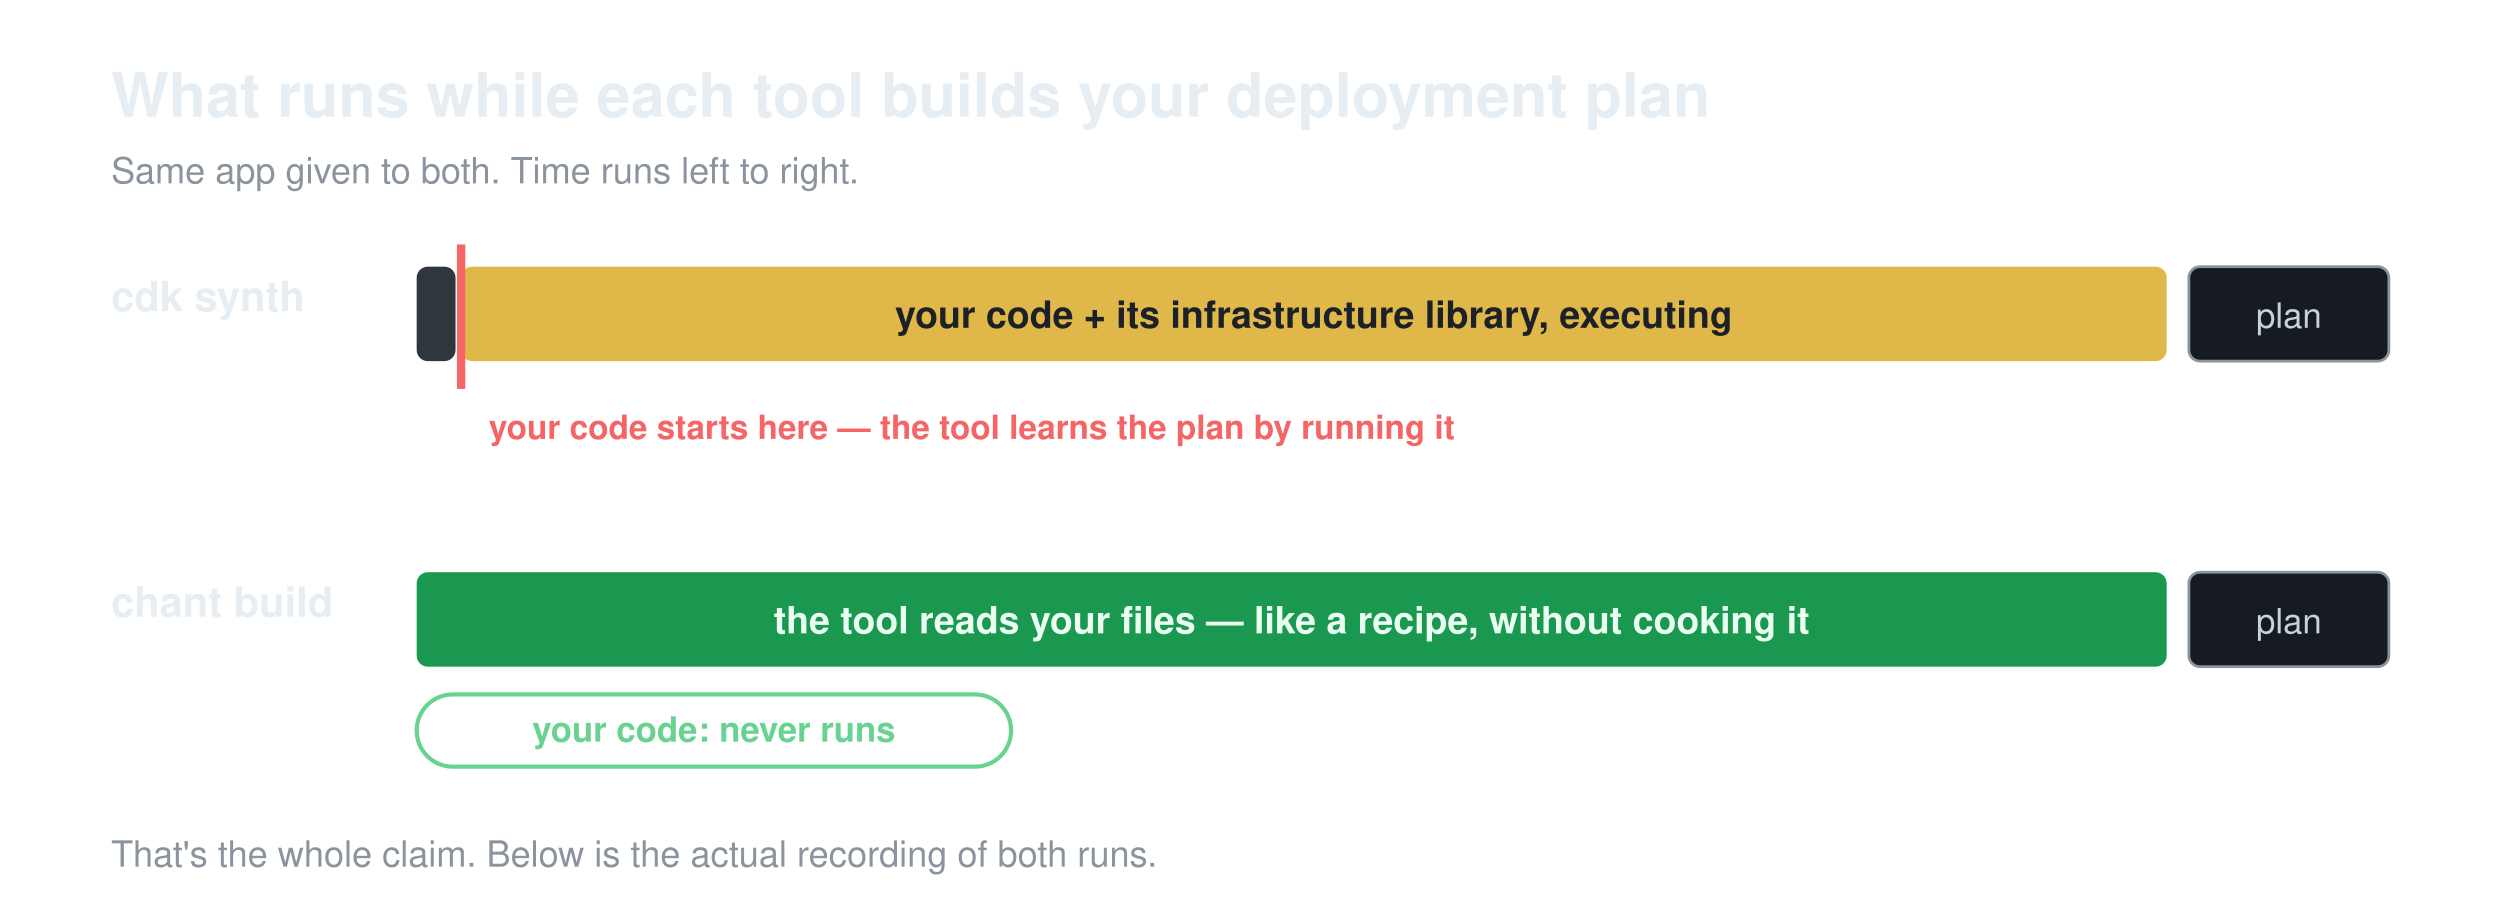
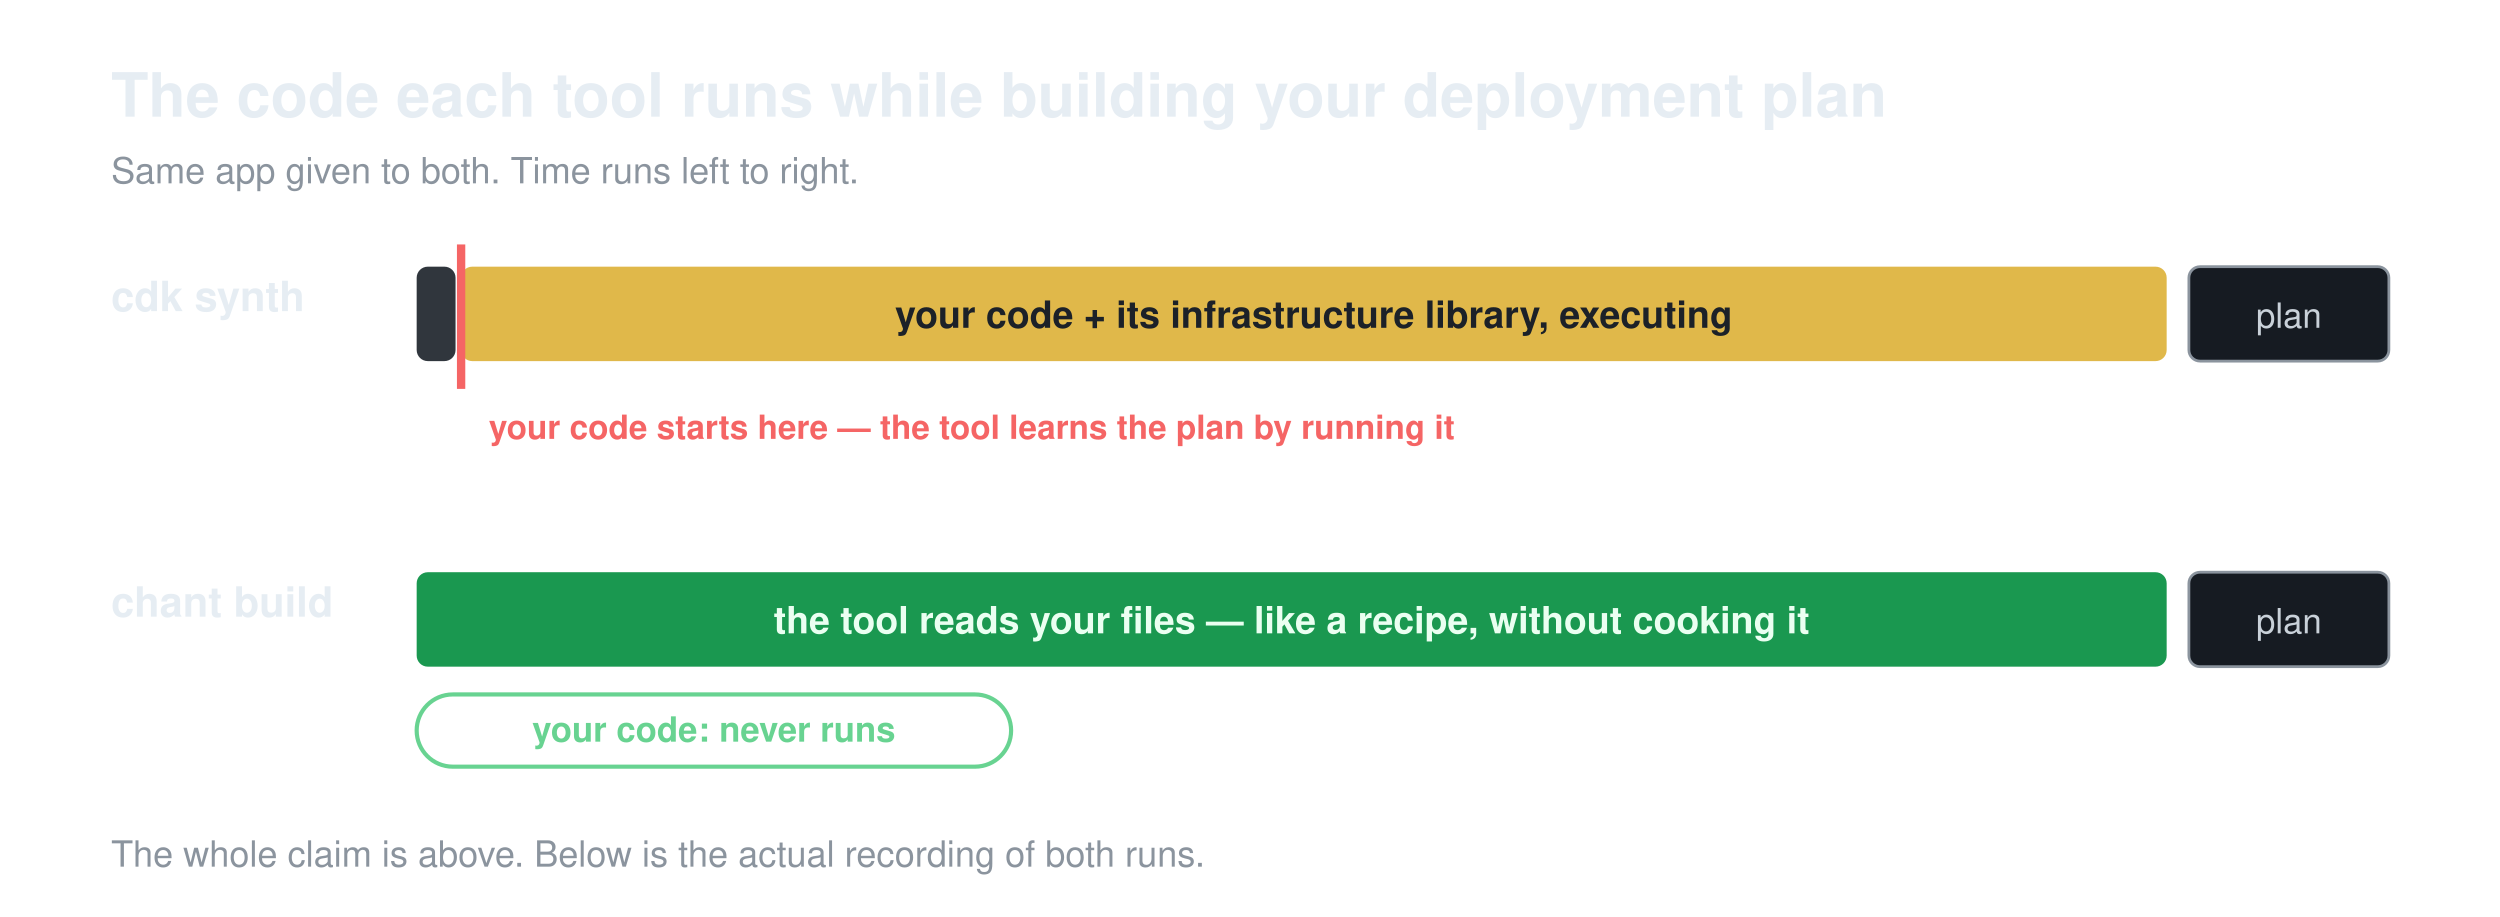
<svg xmlns="http://www.w3.org/2000/svg" viewBox="0 0 900 330" font-family="-apple-system, Segoe UI, Helvetica, Arial, sans-serif">
  <defs>
    <marker id="larrow" markerWidth="10" markerHeight="10" refX="7" refY="3" orient="auto" markerUnits="strokeWidth">
      <path d="M0,0 L7,3 L0,6 Z" fill="#e0b84a" />
    </marker>
  </defs>
-   <text x="40" y="42" font-size="22" font-weight="700" fill="#e6edf3">What runs while each tool builds your deployment plan</text>
+   <text x="40" y="42" font-size="22" font-weight="700" fill="#e6edf3">The code each tool runs while building your deployment plan</text>
  <text x="40" y="66" font-size="13" fill="#8b949e">Same app given to both. Time runs left to right.</text>
  <text x="40" y="112" font-size="15" font-weight="700" fill="#e6edf3">cdk synth</text>
  <rect x="150" y="96" width="14" height="34" rx="4" fill="#30363d" />
  <rect x="166" y="96" width="614" height="34" rx="4" fill="#e0b84a" />
  <text x="473" y="118" font-size="13.5" font-weight="700" fill="#1c2128" text-anchor="middle">your code + its infrastructure library, executing</text>
  <line x1="166" y1="88" x2="166" y2="140" stroke="#f56565" stroke-width="3" />
  <text x="176" y="158" font-size="12" fill="#f56565" font-weight="700">your code starts here — the tool learns the plan by running it</text>
  <rect x="788" y="96" width="72" height="34" rx="4" fill="#161b22" stroke="#8b949e" />
  <text x="824" y="118" font-size="12.5" fill="#c9d1d9" text-anchor="middle">plan</text>
  <text x="40" y="222" font-size="15" font-weight="700" fill="#e6edf3">chant build</text>
  <rect x="150" y="206" width="630" height="34" rx="4" fill="#1a9850" />
  <text x="465" y="228" font-size="13.5" font-weight="700" fill="#eafff1" text-anchor="middle">the tool reads your files — like a recipe, without cooking it</text>
  <rect x="788" y="206" width="72" height="34" rx="4" fill="#161b22" stroke="#8b949e" />
  <text x="824" y="228" font-size="12.5" fill="#c9d1d9" text-anchor="middle">plan</text>
  <rect x="150" y="250" width="214" height="26" rx="13" fill="none" stroke="#68d391" stroke-width="1.5" />
  <text x="257" y="267" font-size="12.5" font-weight="700" fill="#68d391" text-anchor="middle">your code: never runs</text>
-   <text x="40" y="312" font-size="13" fill="#8b949e">That's the whole claim. Below is the actual recording of both runs.</text>
+   <text x="40" y="312" font-size="13" fill="#8b949e">The whole claim is above. Below is the actual recording of both runs.</text>
</svg>
